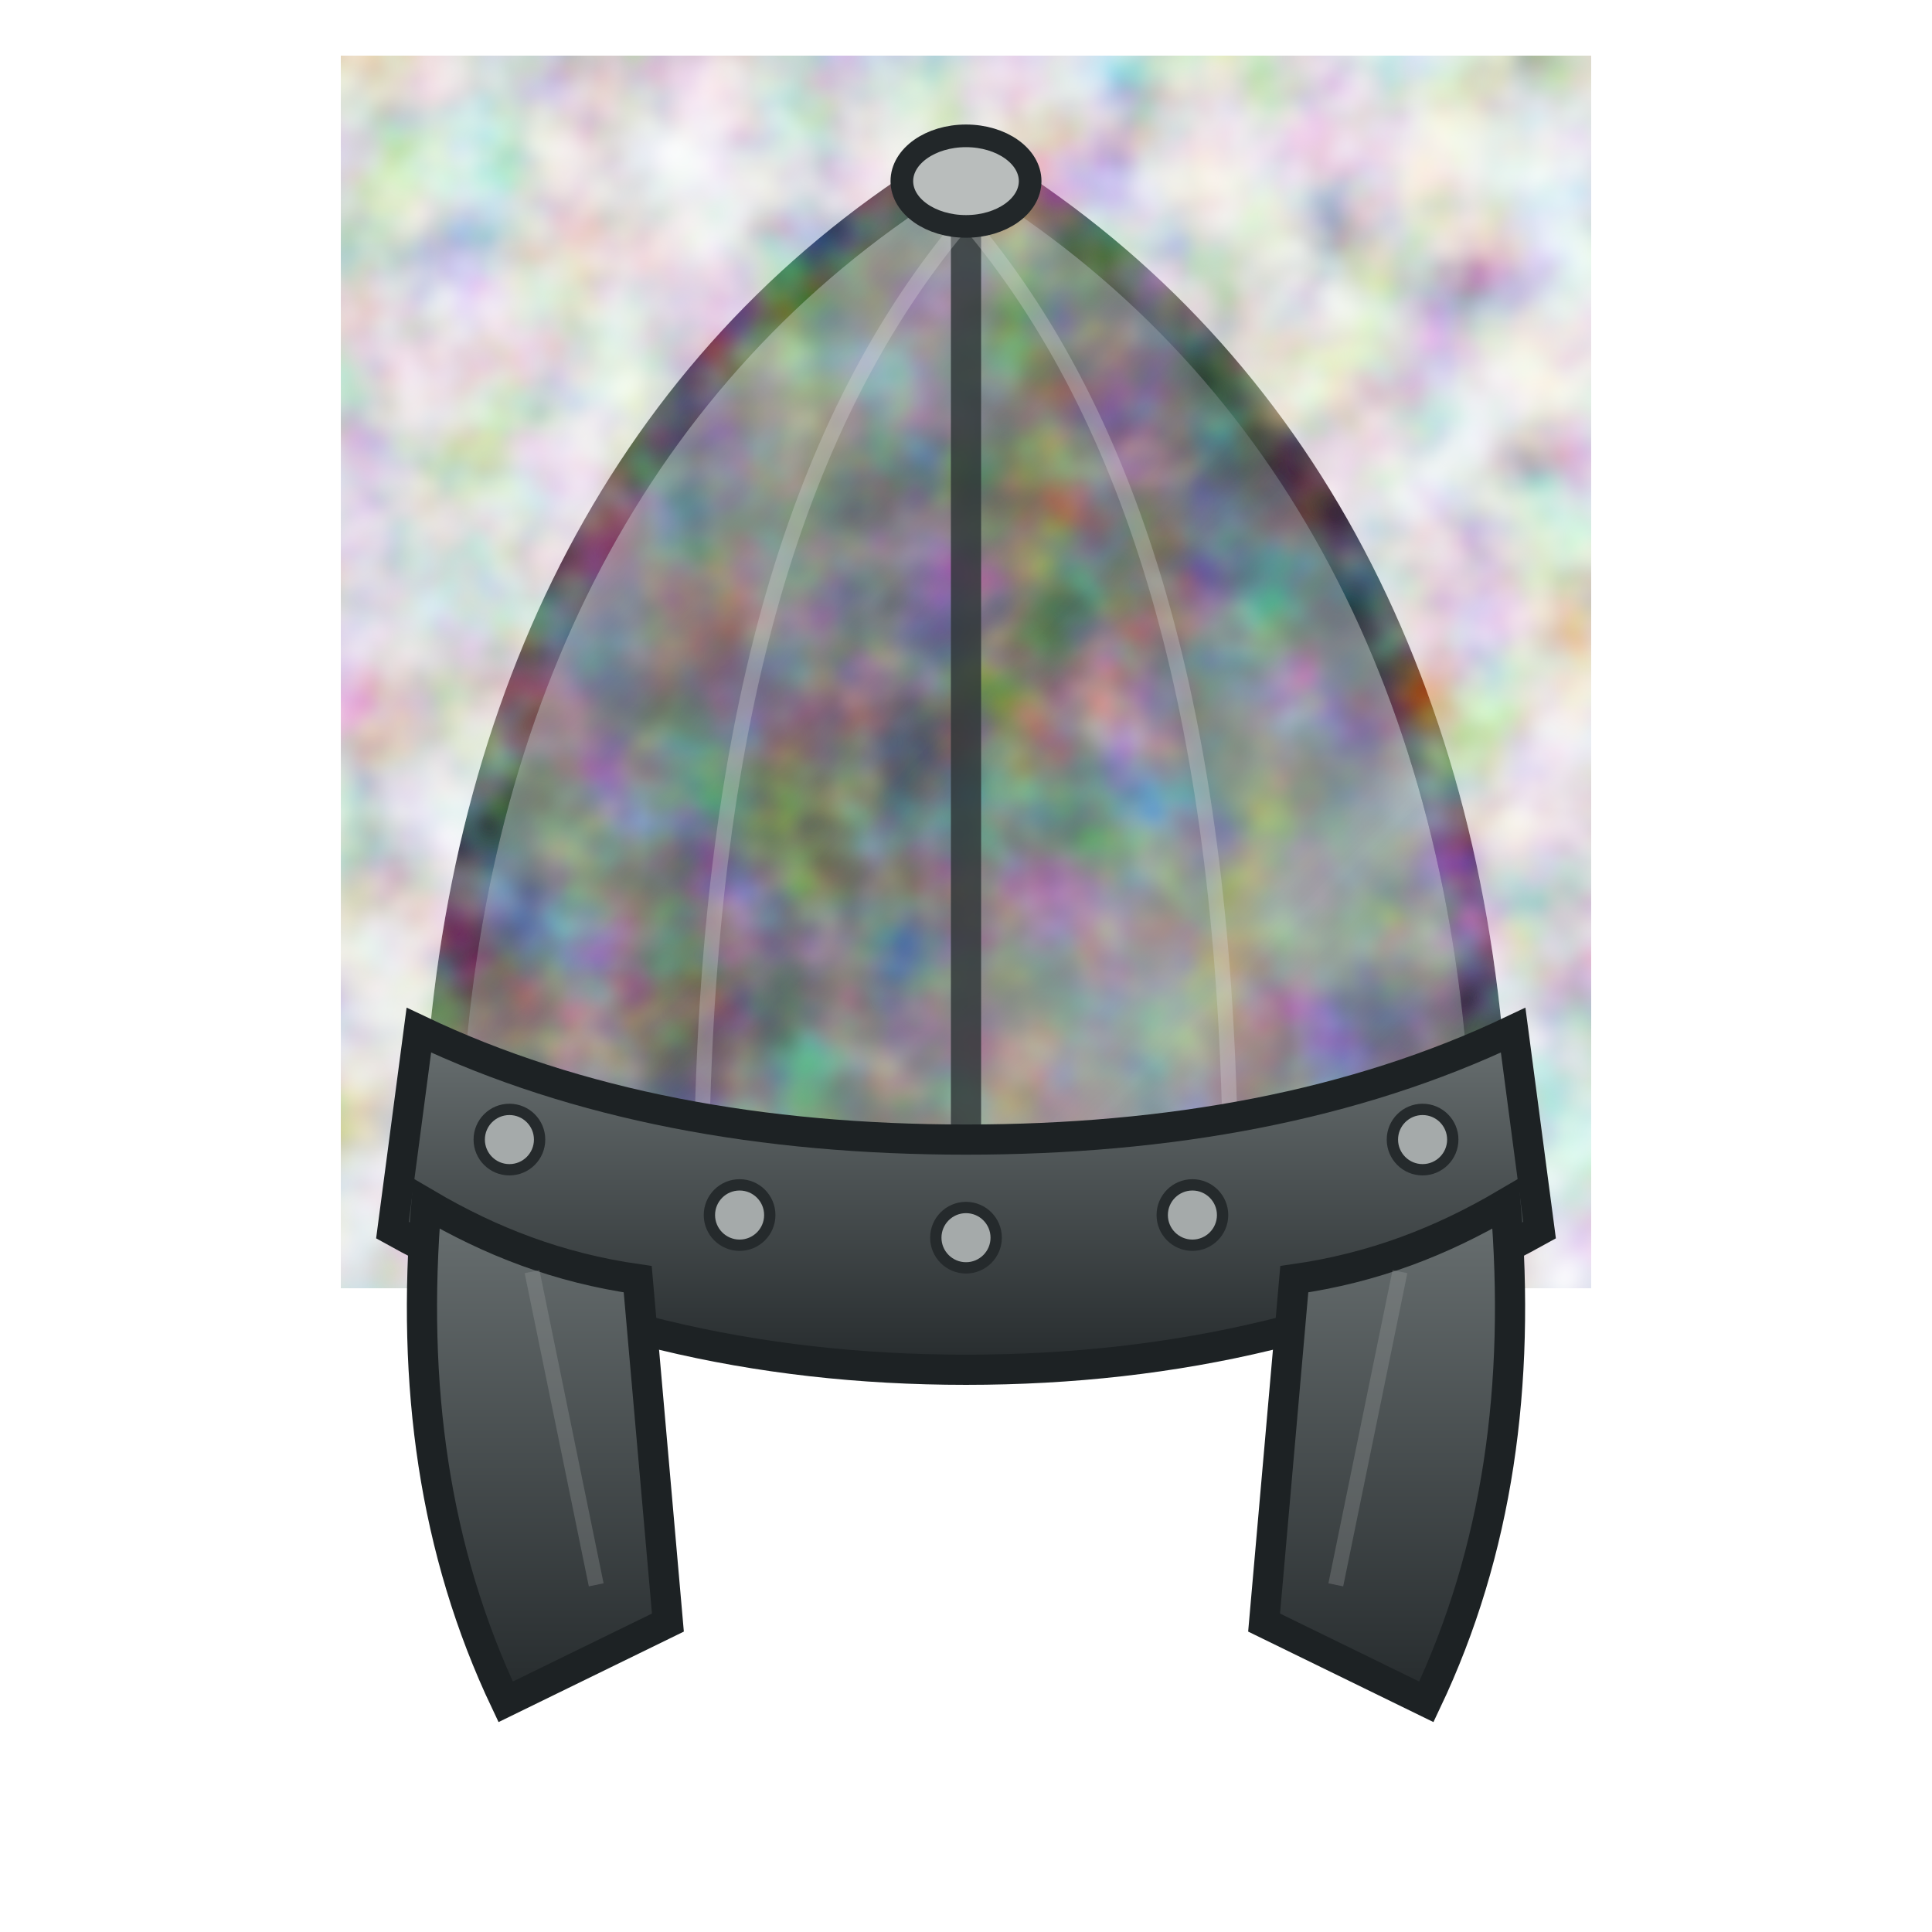
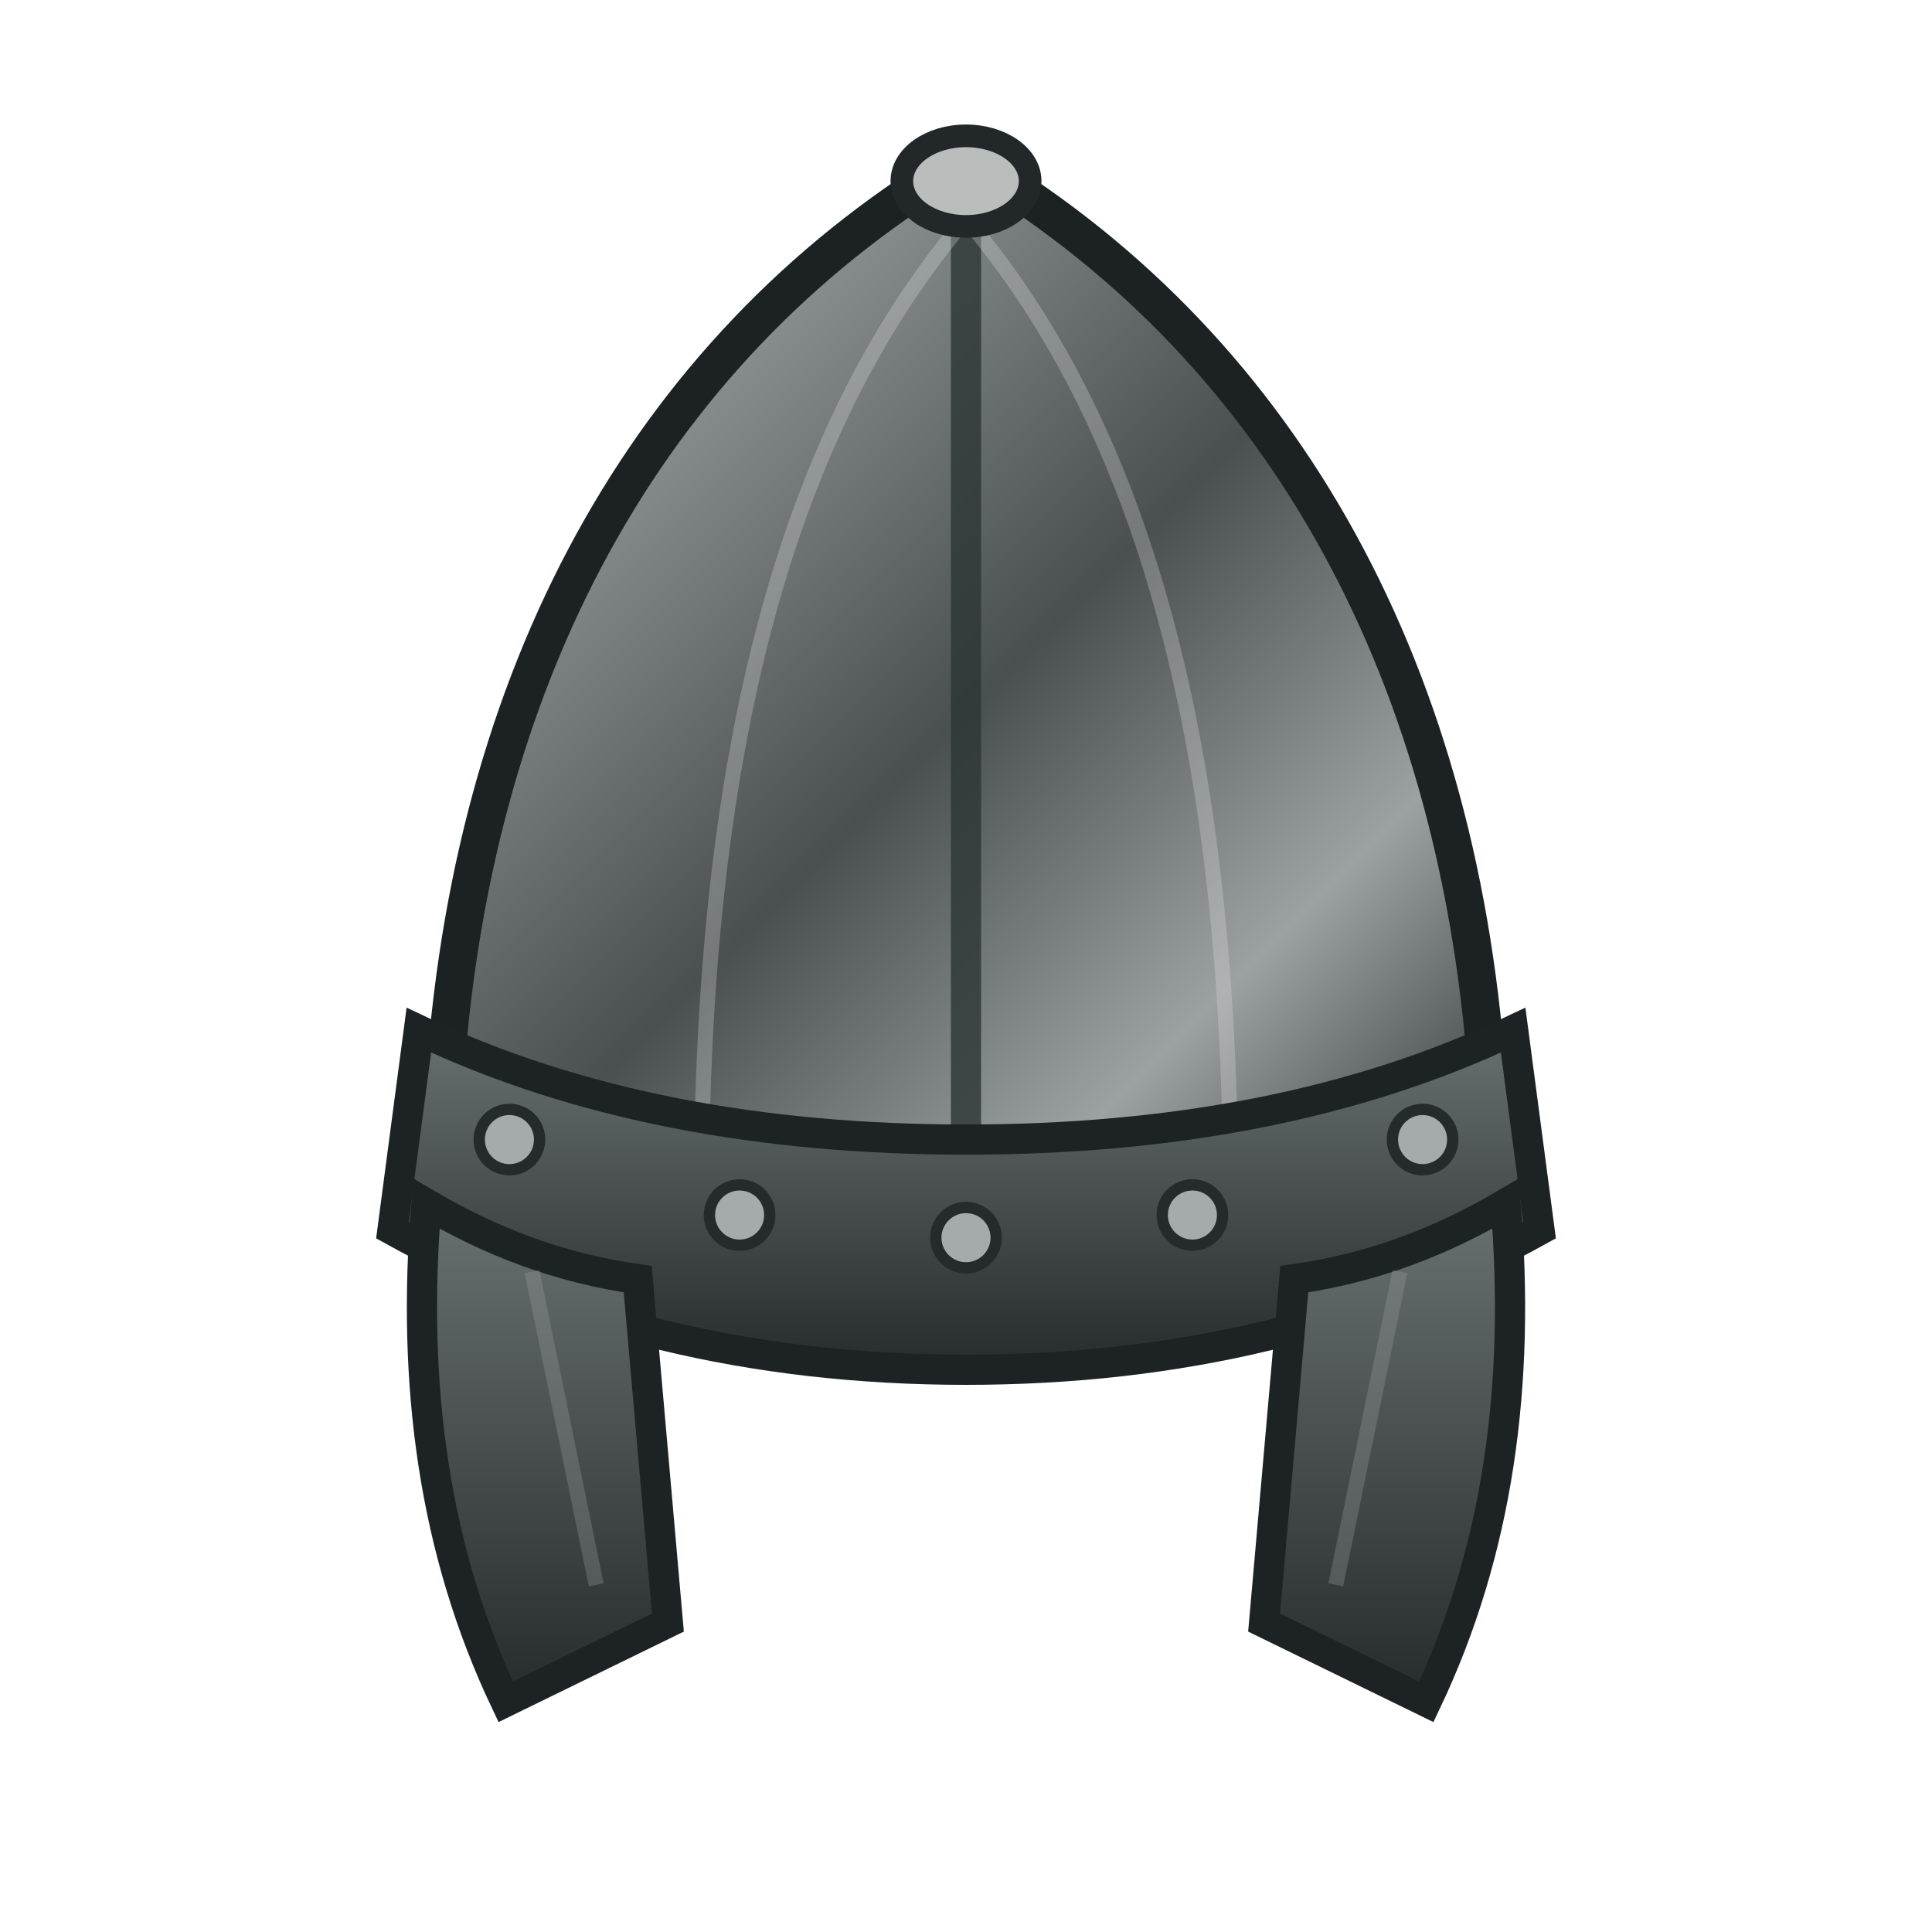
<svg xmlns="http://www.w3.org/2000/svg" viewBox="0 0 512 512">
  <defs>
    <linearGradient id="steel" x1="0" y1="0" x2="1" y2="1">
      <stop offset="0" stop-color="#d2d5d4" />
      <stop offset="0.22" stop-color="#8b9192" />
      <stop offset="0.52" stop-color="#4a5052" />
      <stop offset="0.78" stop-color="#9ca1a1" />
      <stop offset="1" stop-color="#313638" />
    </linearGradient>
    <linearGradient id="darkSteel" x1="0" y1="0" x2="0" y2="1">
      <stop offset="0" stop-color="#697071" />
      <stop offset="1" stop-color="#262b2d" />
    </linearGradient>
-     <filter id="metalNoise" x="-10%" y="-10%" width="120%" height="120%">
-       <feTurbulence type="fractalNoise" baseFrequency=".035" numOctaves="3" seed="13" result="n" />
-       <feBlend in="SourceGraphic" in2="n" mode="soft-light" />
-     </filter>
  </defs>
-   <path d="M256 42C174 90 126 175 118 284c30 19 77 30 138 30s108-11 138-30C386 175 338 90 256 42Z" fill="url(#steel)" stroke="#1c2123" stroke-width="10" filter="url(#metalNoise)" />
+   <path d="M256 42C174 90 126 175 118 284c30 19 77 30 138 30s108-11 138-30C386 175 338 90 256 42Z" fill="url(#steel)" stroke="#1c2123" stroke-width="10" />
  <path d="M256 52v257" fill="none" stroke="#2d3436" stroke-width="8" opacity=".8" />
  <path d="M256 58C211 111 188 190 186 302M256 58c45 53 68 132 70 244" fill="none" stroke="#e1e3e1" stroke-width="4" opacity=".28" />
  <path d="M111 273c42 20 91 29 145 29s103-9 145-29l7 53c-45 25-96 37-152 37s-107-12-152-37Z" fill="url(#darkSteel)" stroke="#1d2224" stroke-width="8" />
  <g fill="#a5aaaa" stroke="#252a2c" stroke-width="3">
    <circle cx="135" cy="302" r="8" />
    <circle cx="196" cy="322" r="8" />
    <circle cx="256" cy="328" r="8" />
    <circle cx="316" cy="322" r="8" />
    <circle cx="377" cy="302" r="8" />
  </g>
  <path d="M113 319c-4 48 2 92 21 132l43-21-8-91c-21-3-39-10-56-20Z" fill="url(#darkSteel)" stroke="#1d2224" stroke-width="8" />
  <path d="M399 319c4 48-2 92-21 132l-43-21 8-91c21-3 39-10 56-20Z" fill="url(#darkSteel)" stroke="#1d2224" stroke-width="8" />
  <path d="M141 337l17 83M371 337l-17 83" stroke="#9da2a2" stroke-width="4" opacity=".3" />
  <ellipse cx="256" cy="48" rx="17" ry="12" fill="#b9bdbc" stroke="#222729" stroke-width="6" />
</svg>
